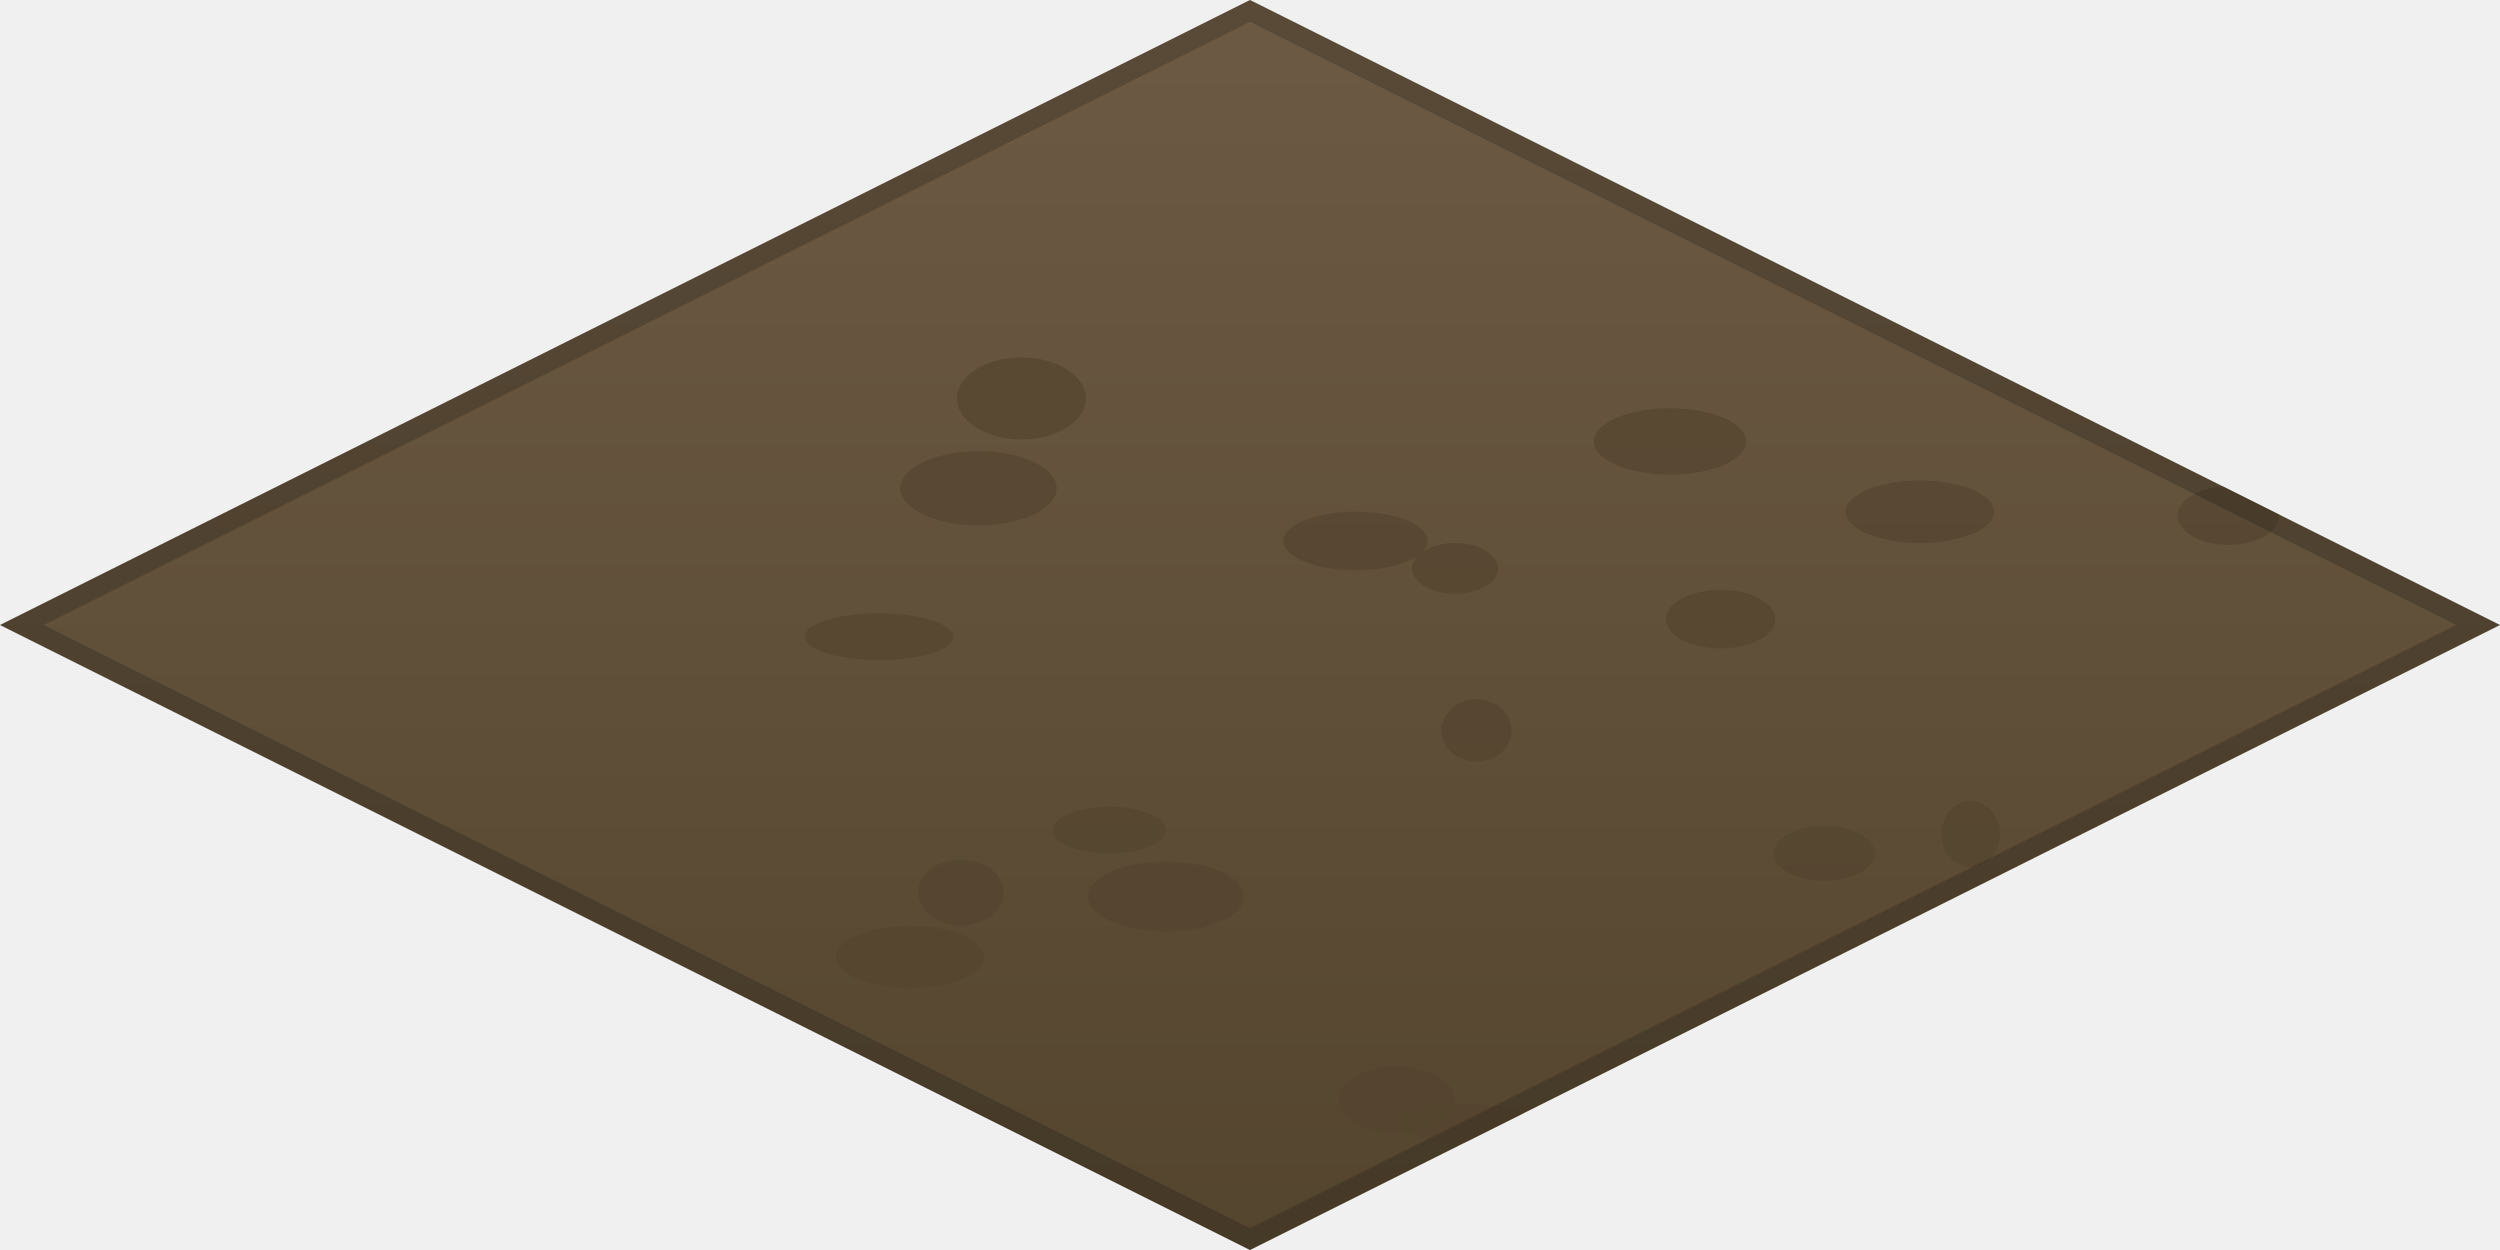
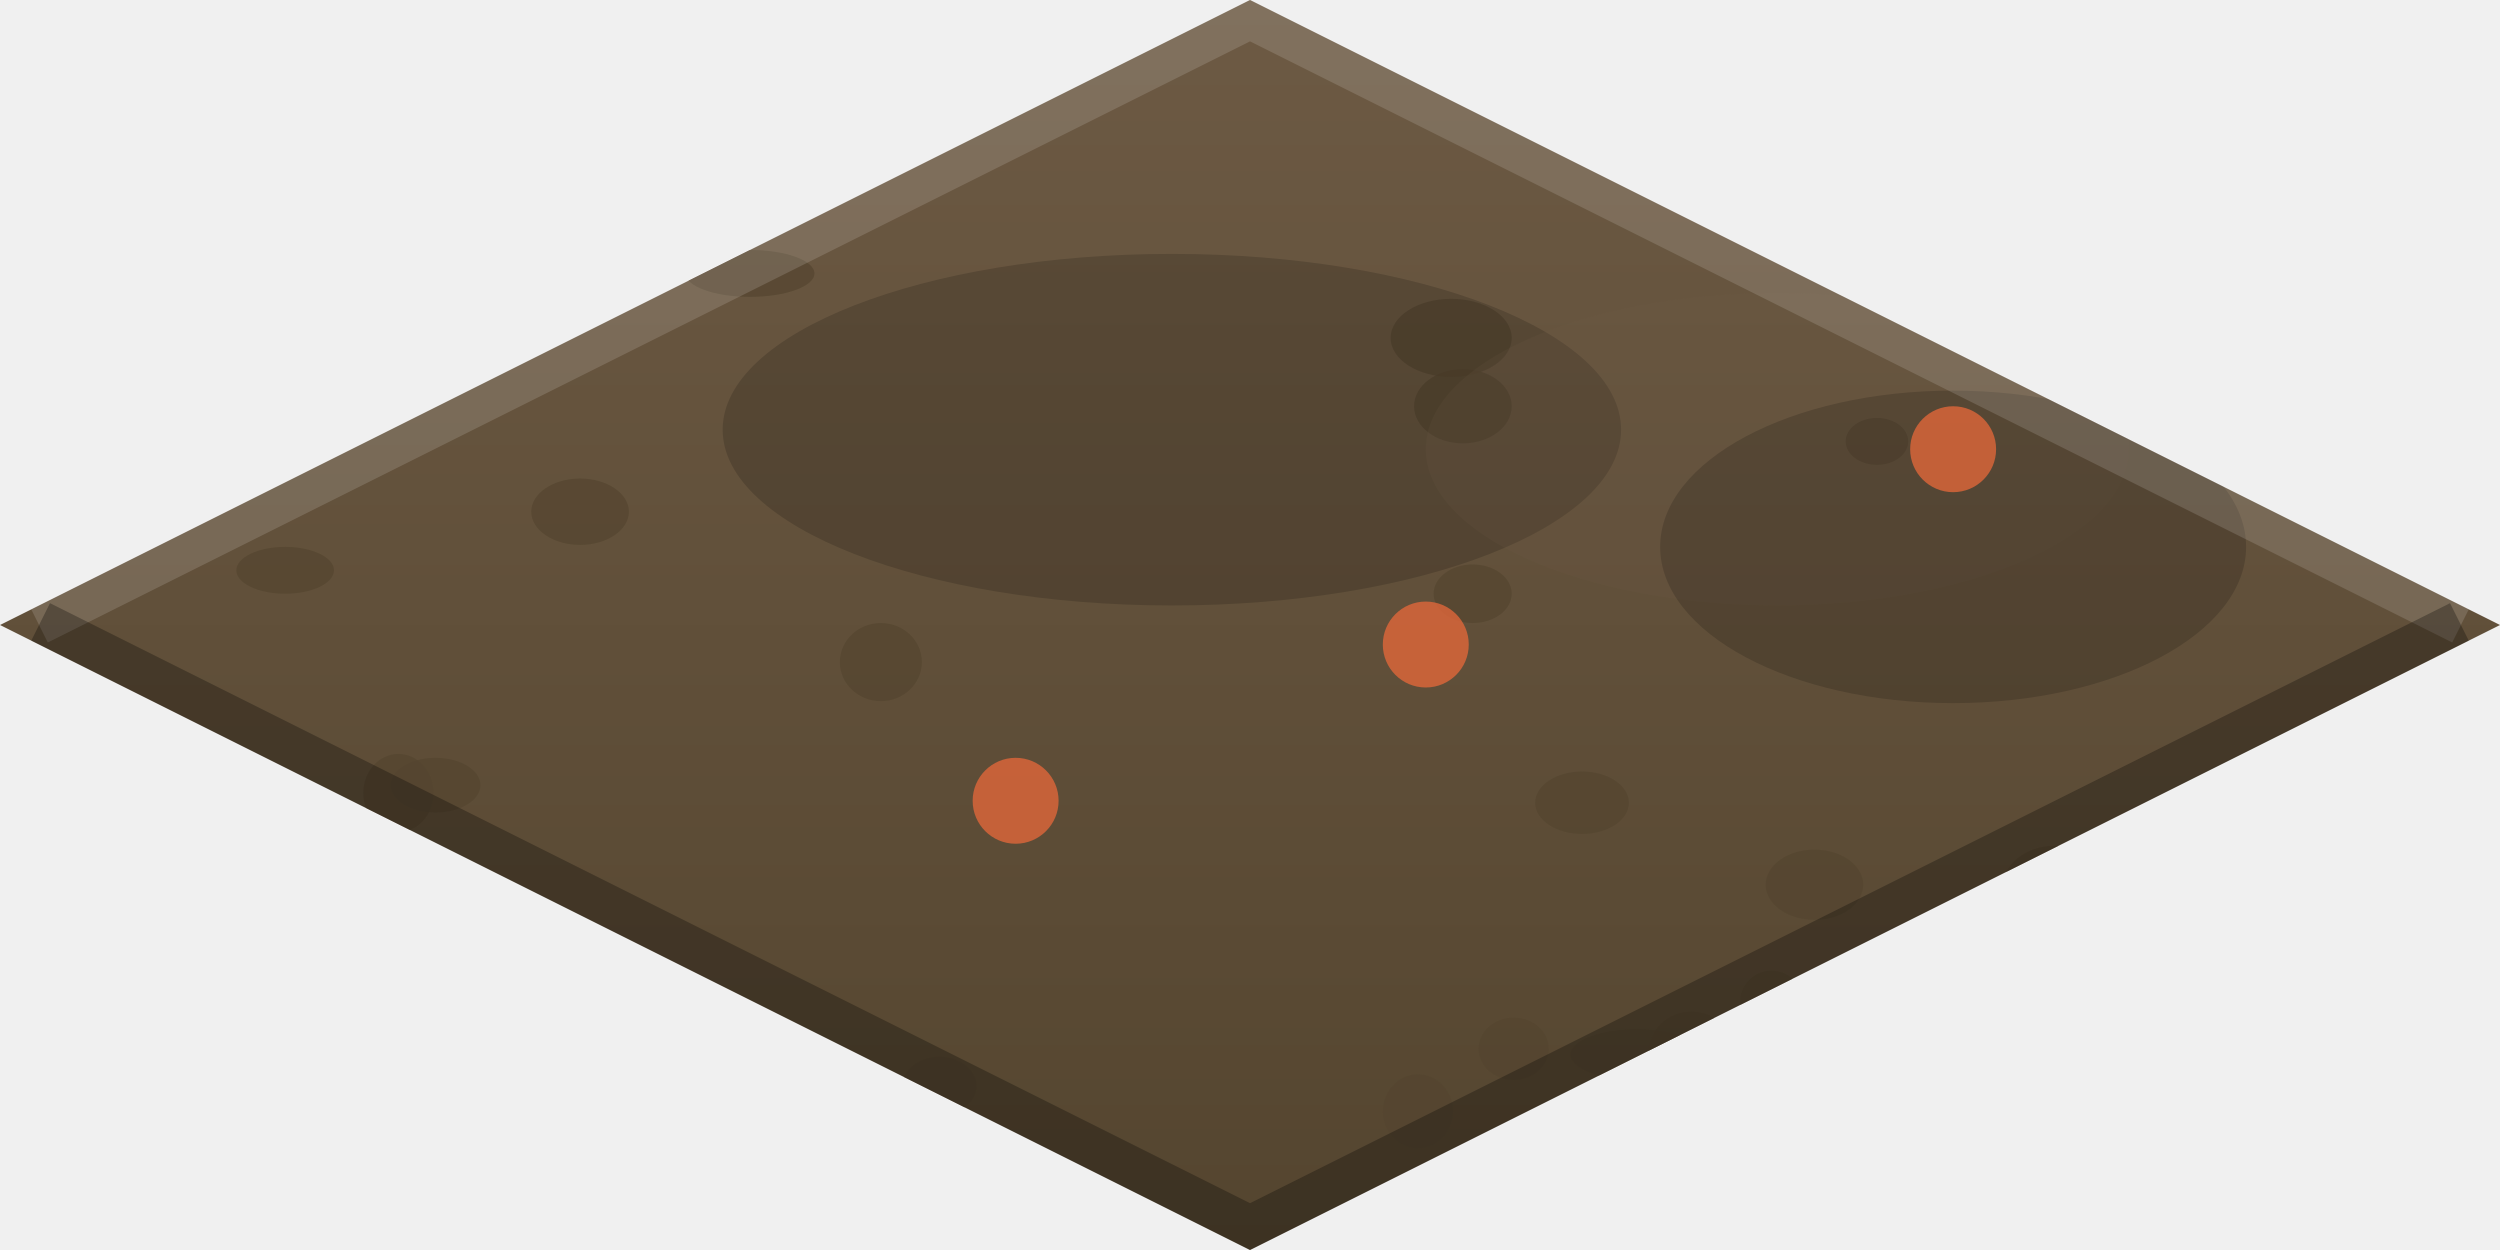
<svg xmlns="http://www.w3.org/2000/svg" width="128" height="64" viewBox="0 0 128 64">
  <defs>
    <linearGradient id="tg" x1="0" y1="0" x2="0" y2="1">
      <stop offset="0" stop-color="#6D5A44" stop-opacity="1" />
      <stop offset="1" stop-color="#54452F" stop-opacity="1" />
    </linearGradient>
    <clipPath id="dia">
      <path d="M64,0 L128,32 L64,64 L0,32 Z" />
    </clipPath>
    <filter id="blur4" x="-50%" y="-50%" width="200%" height="200%">
      <feGaussianBlur stdDeviation="4" />
    </filter>
    <filter id="blur2" x="-50%" y="-50%" width="200%" height="200%">
      <feGaussianBlur stdDeviation="2" />
    </filter>
    <filter id="blur8" x="-80%" y="-80%" width="260%" height="260%">
      <feGaussianBlur stdDeviation="8" />
    </filter>
  </defs>
  <g clip-path="url(#dia)">
    <rect width="128" height="64" fill="url(#tg)" />
-     <ellipse cx="11.4" cy="49.4" rx="3.1" ry="1.9" fill="#54452F" opacity=".7" />
-     <ellipse cx="69.4" cy="27.7" rx="3.7" ry="1.5" fill="#54452F" opacity=".7" />
-     <ellipse cx="46.6" cy="49.0" rx="3.8" ry="1.6" fill="#54452F" opacity=".7" />
-     <ellipse cx="15.1" cy="11.1" rx="2.1" ry="1.4" fill="#54452F" opacity=".7" />
-     <ellipse cx="50.1" cy="25.0" rx="4.0" ry="1.9" fill="#54452F" opacity=".7" />
-     <ellipse cx="93.4" cy="43.7" rx="2.6" ry="1.4" fill="#54452F" opacity=".7" />
-     <ellipse cx="71.5" cy="56.3" rx="3.0" ry="1.7" fill="#54452F" opacity=".7" />
-     <ellipse cx="98.3" cy="26.2" rx="3.8" ry="1.6" fill="#54452F" opacity=".7" />
-     <ellipse cx="114.1" cy="26.4" rx="2.6" ry="1.5" fill="#54452F" opacity=".7" />
-     <ellipse cx="85.5" cy="22.6" rx="3.9" ry="1.7" fill="#54452F" opacity=".7" />
-     <ellipse cx="110.9" cy="49.1" rx="3.2" ry="2.0" fill="#54452F" opacity=".7" />
-     <ellipse cx="49.2" cy="45.7" rx="2.2" ry="1.7" fill="#54452F" opacity=".7" />
-     <ellipse cx="95.3" cy="56.8" rx="3.2" ry="2.1" fill="#54452F" opacity=".7" />
-     <ellipse cx="75.0" cy="57.5" rx="3.4" ry="1.0" fill="#54452F" opacity=".7" />
-     <ellipse cx="52.3" cy="20.4" rx="3.3" ry="2.1" fill="#54452F" opacity=".7" />
-     <ellipse cx="9.7" cy="16.3" rx="3.4" ry="2.1" fill="#54452F" opacity=".7" />
-     <ellipse cx="17.5" cy="12.3" rx="1.5" ry="1.8" fill="#54452F" opacity=".7" />
-     <ellipse cx="103.4" cy="13.2" rx="2.9" ry="1.3" fill="#54452F" opacity=".7" />
-     <ellipse cx="56.8" cy="42.5" rx="2.9" ry="1.2" fill="#54452F" opacity=".7" />
-     <ellipse cx="88.1" cy="31.7" rx="2.8" ry="1.5" fill="#54452F" opacity=".7" />
-     <ellipse cx="75.6" cy="37.4" rx="1.8" ry="1.6" fill="#54452F" opacity=".7" />
-     <ellipse cx="92.5" cy="7.8" rx="2.3" ry="1.6" fill="#54452F" opacity=".7" />
-     <ellipse cx="45.0" cy="32.6" rx="3.8" ry="1.2" fill="#54452F" opacity=".7" />
-     <ellipse cx="100.9" cy="42.7" rx="1.5" ry="1.7" fill="#54452F" opacity=".7" />
-     <ellipse cx="74.5" cy="29.1" rx="2.2" ry="1.3" fill="#54452F" opacity=".7" />
-     <ellipse cx="59.7" cy="45.9" rx="4.0" ry="1.8" fill="#54452F" opacity=".7" />
-     <path d="M64,0 L128,32 L64,64 L0,32 Z" fill="none" stroke="#000" stroke-width="2" opacity=".18" />
+     <ellipse cx="83.8" cy="54.0" rx="3.4" ry="1.3" fill="#54452F" opacity=".7" />
+     <ellipse cx="29.7" cy="26.2" rx="2.5" ry="1.7" fill="#54452F" opacity=".7" />
+     <ellipse cx="11.3" cy="45.6" rx="1.5" ry="1.5" fill="#54452F" opacity=".7" />
+     <ellipse cx="74.9" cy="20.8" rx="2.5" ry="1.9" fill="#54452F" opacity=".7" />
+     <ellipse cx="74.3" cy="17.3" rx="3.1" ry="2.0" fill="#54452F" opacity=".7" />
+     <ellipse cx="96.1" cy="22.6" rx="1.6" ry="1.2" fill="#54452F" opacity=".7" />
+     <ellipse cx="45.1" cy="33.9" rx="2.1" ry="2.0" fill="#54452F" opacity=".7" />
+     <ellipse cx="72.6" cy="56.9" rx="1.8" ry="1.9" fill="#54452F" opacity=".7" />
+     <ellipse cx="24.6" cy="6.3" rx="2.4" ry="1.6" fill="#54452F" opacity=".7" />
+     <ellipse cx="105.2" cy="45.5" rx="2.7" ry="2.2" fill="#54452F" opacity=".7" />
+     <ellipse cx="48.1" cy="55.6" rx="1.9" ry="1.5" fill="#54452F" opacity=".7" />
+     <ellipse cx="14.6" cy="29.2" rx="2.5" ry="1.2" fill="#54452F" opacity=".7" />
+     <ellipse cx="31.3" cy="54.0" rx="2.5" ry="1.3" fill="#54452F" opacity=".7" />
+     <ellipse cx="92.9" cy="45.3" rx="2.5" ry="1.8" fill="#54452F" opacity=".7" />
+     <ellipse cx="109.8" cy="13.3" rx="2.7" ry="2.2" fill="#54452F" opacity=".7" />
+     <ellipse cx="38.4" cy="14.0" rx="3.3" ry="1.2" fill="#54452F" opacity=".7" />
+     <ellipse cx="81.0" cy="41.1" rx="2.4" ry="1.6" fill="#54452F" opacity=".7" />
+     <ellipse cx="75.4" cy="30.4" rx="2.0" ry="1.5" fill="#54452F" opacity=".7" />
+     <ellipse cx="77.5" cy="53.7" rx="1.8" ry="1.6" fill="#54452F" opacity=".7" />
+     <ellipse cx="43.4" cy="57.9" rx="3.1" ry="1.3" fill="#54452F" opacity=".7" />
+     <ellipse cx="22.3" cy="40.2" rx="2.3" ry="1.4" fill="#54452F" opacity=".7" />
+     <ellipse cx="90.7" cy="51.3" rx="1.6" ry="1.6" fill="#54452F" opacity=".7" />
+     <ellipse cx="8.4" cy="57.3" rx="2.7" ry="1.8" fill="#54452F" opacity=".7" />
+     <ellipse cx="86.6" cy="53.9" rx="2.2" ry="2.1" fill="#54452F" opacity=".7" />
+     <ellipse cx="20.4" cy="40.6" rx="1.8" ry="2.0" fill="#54452F" opacity=".7" />
+     <ellipse cx="26.0" cy="17.1" rx="2.2" ry="1.4" fill="#54452F" opacity=".7" />
+     <ellipse cx="60" cy="22" rx="23" ry="9" fill="#000" opacity=".16" />
+     <ellipse cx="91" cy="23" rx="18" ry="8" fill="#6D5A44" opacity=".16" />
+     <ellipse cx="100" cy="28" rx="15" ry="8" fill="#000" opacity=".16" />
+     <circle cx="52" cy="41" r="2.2" fill="#E8683A" opacity=".75" />
+     <circle cx="107" cy="45" r="2.2" fill="#E8683A" opacity=".75" />
+     <circle cx="100" cy="23" r="2.2" fill="#E8683A" opacity=".75" />
+     <circle cx="73" cy="33" r="2.2" fill="#E8683A" opacity=".75" />
+     <circle cx="103" cy="15" r="2.2" fill="#E8683A" opacity=".75" />
+     <path d="M2,32 L64,1 L126,32" fill="none" stroke="#fff" stroke-width="2" opacity=".14" />
+     <path d="M2,32 L64,63 L126,32" fill="none" stroke="#000" stroke-width="2.5" opacity=".28" />
  </g>
</svg>
